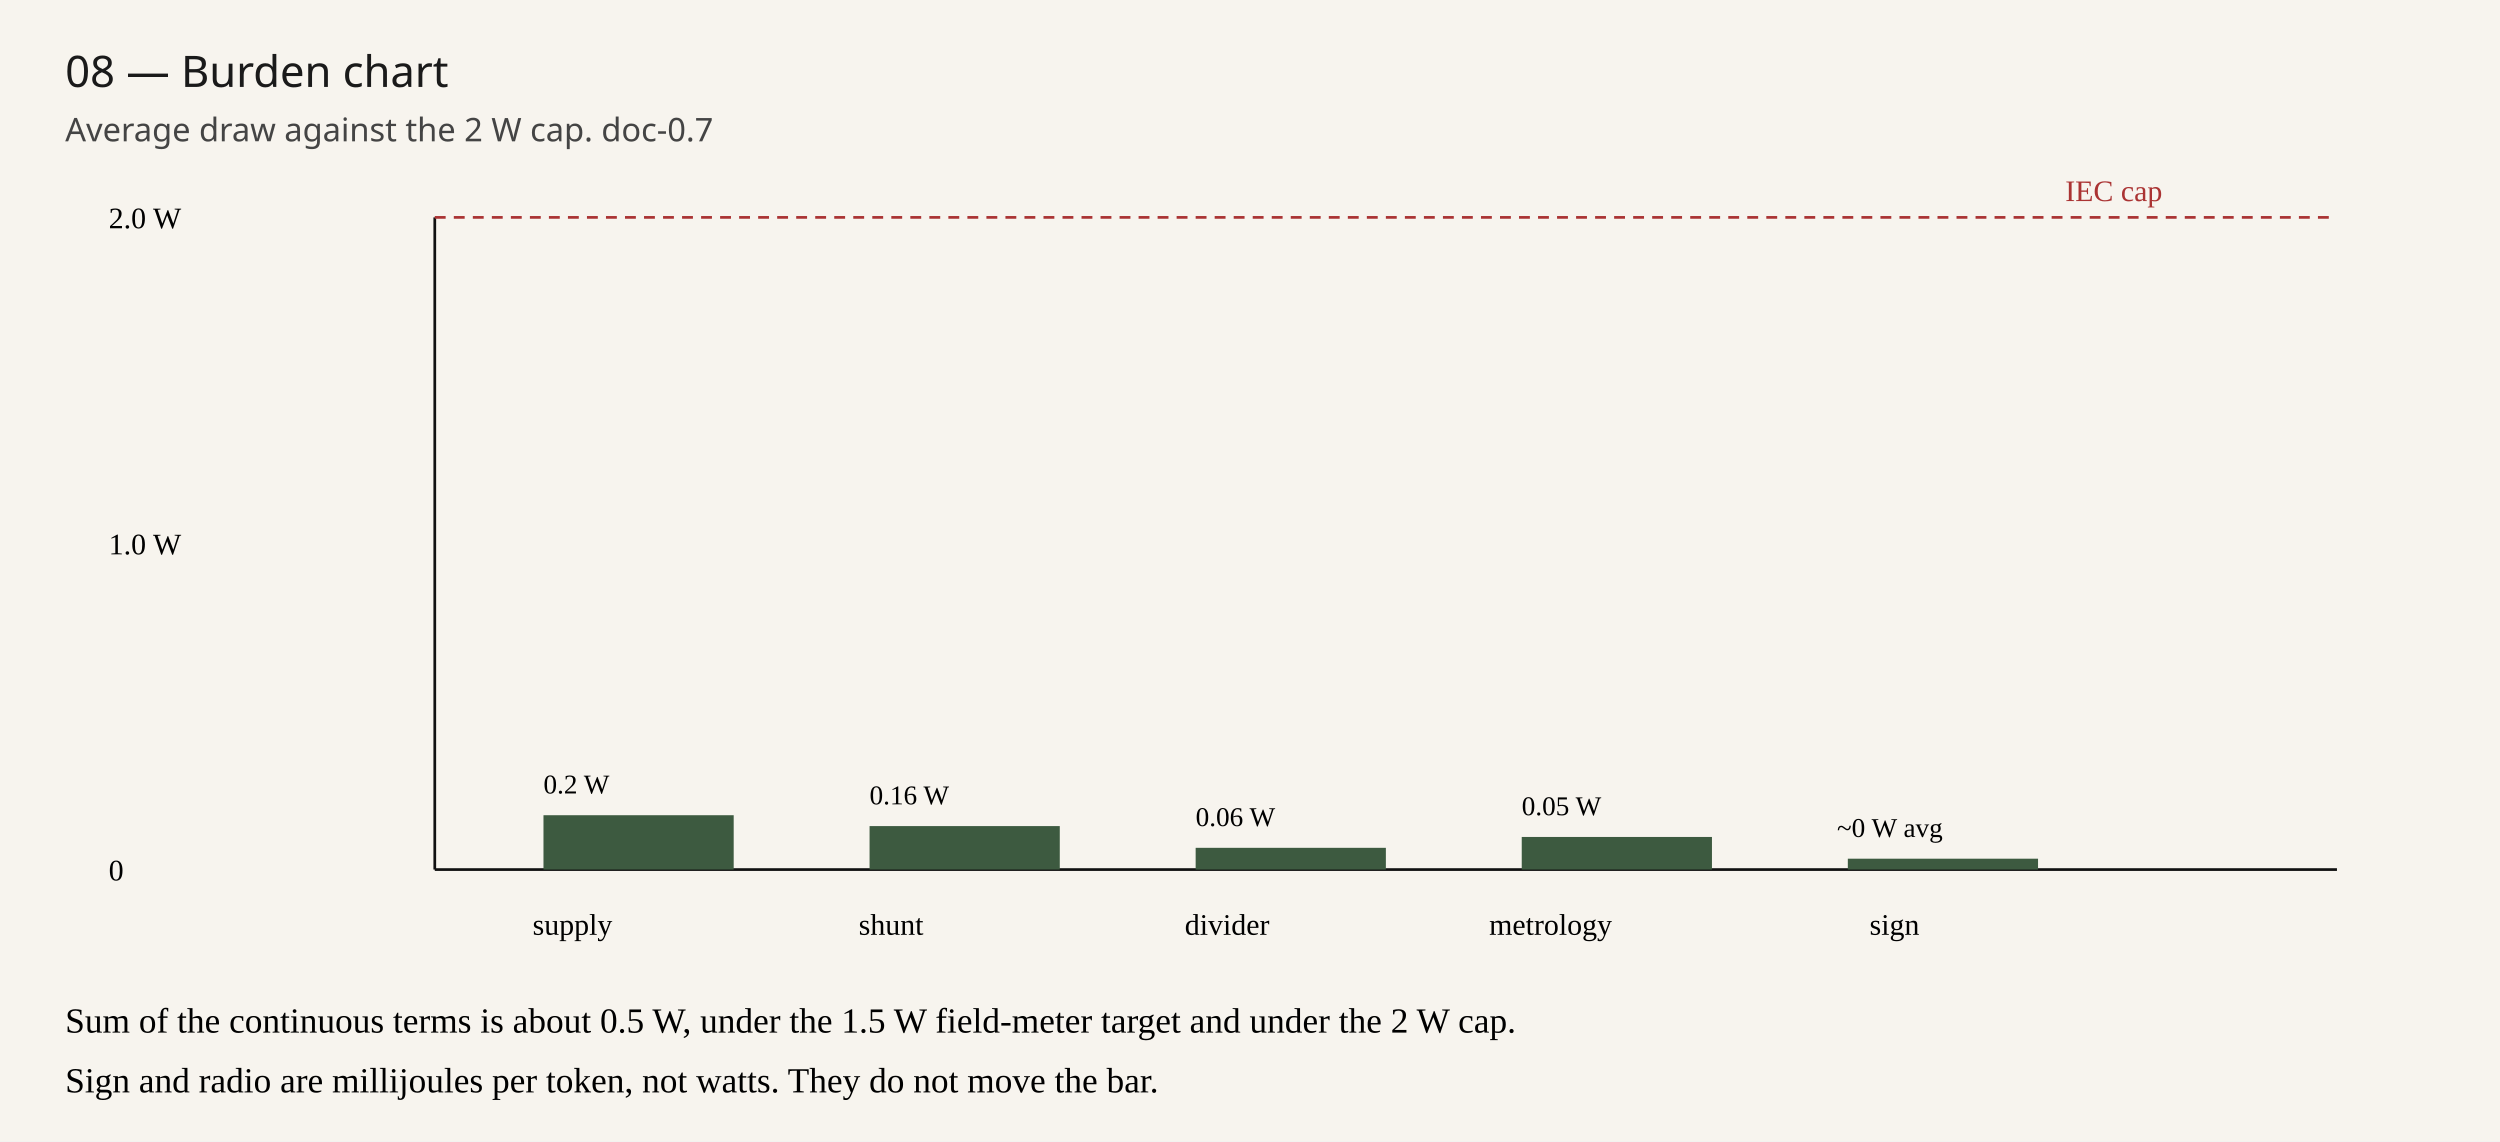
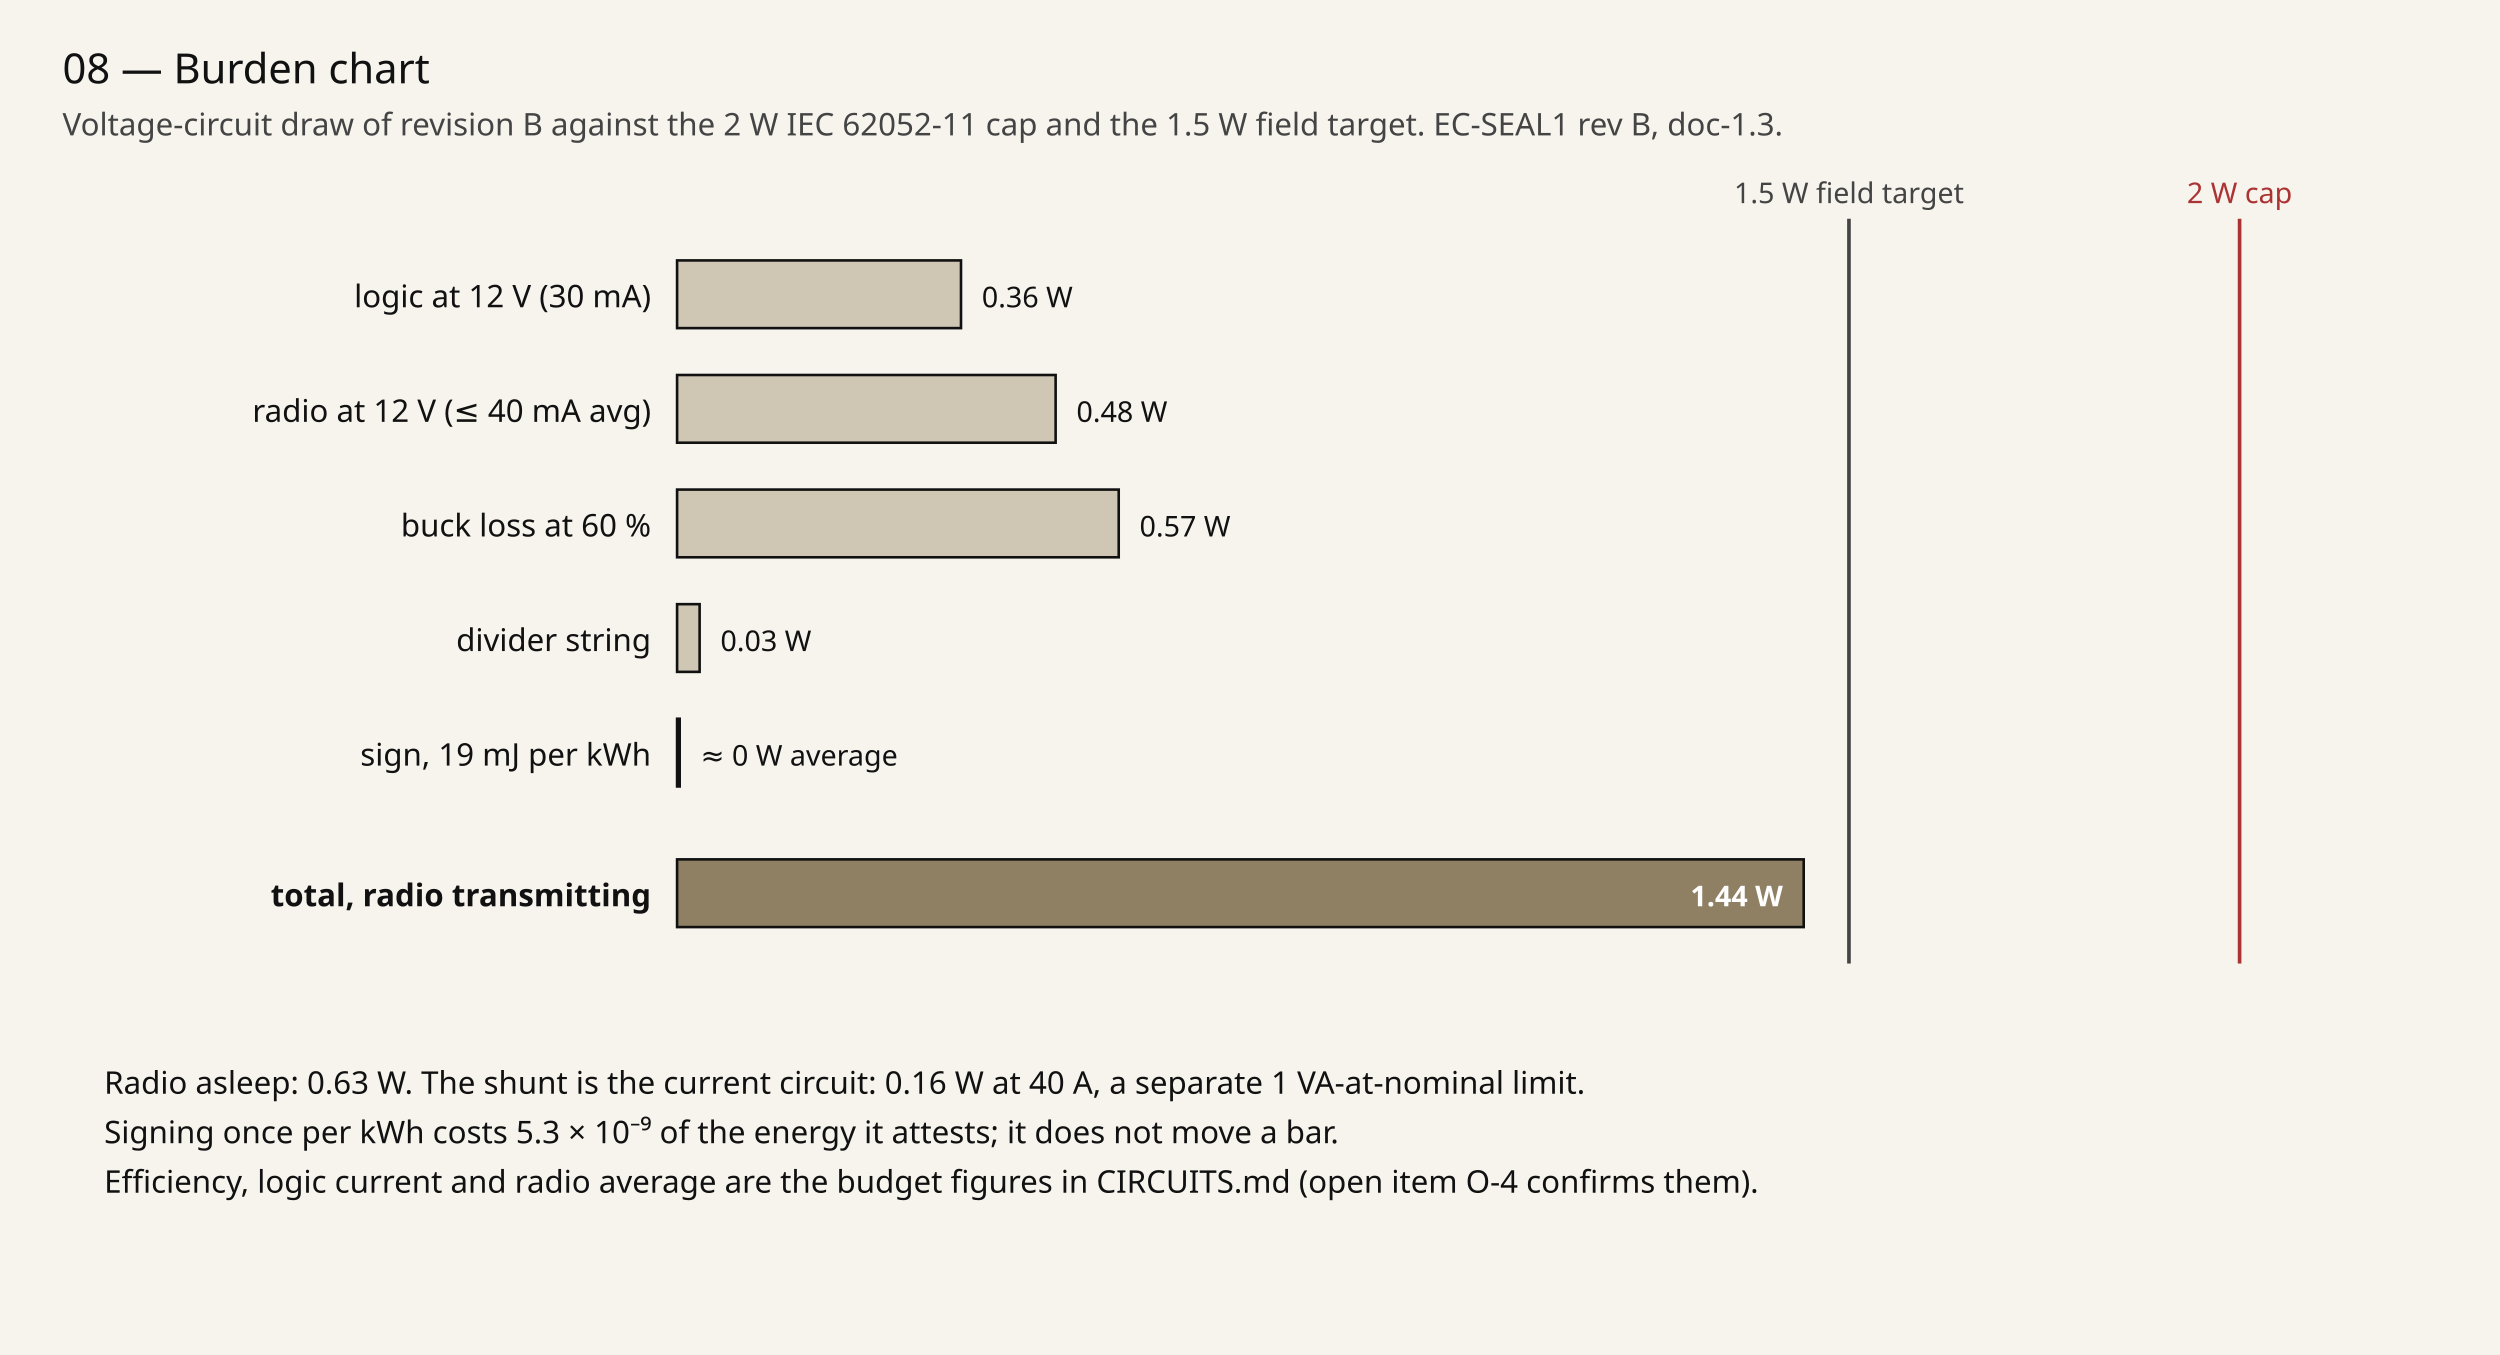
- <svg xmlns="http://www.w3.org/2000/svg" width="920" height="420" viewBox="0 0 920 420">
-   <rect width="920" height="420" fill="#f7f4ee" />
-   <text x="24" y="32" font-family="ui-sans-serif,sans-serif" font-size="16" fill="#1a1a1a">08 — Burden chart</text>
-   <text x="24" y="52" font-family="ui-sans-serif,sans-serif" font-size="12" fill="#444">Average draw against the 2 W cap. doc-0.7</text>
-   <line x1="160" y1="80" x2="160" y2="320" stroke="#111" />
-   <line x1="160" y1="320" x2="860" y2="320" stroke="#111" />
-   <text x="40" y="84" font-size="11">2.0 W</text>
-   <text x="40" y="204" font-size="11">1.0 W</text>
-   <text x="40" y="324" font-size="11">0</text>
-   <line x1="160" y1="80" x2="860" y2="80" stroke="#a33" stroke-dasharray="4 3" />
-   <text x="760" y="74" font-size="11" fill="#a33">IEC cap</text>
-   <rect x="200" y="300" width="70" height="20" fill="#3d5a40" />
-   <text x="196" y="344" font-size="11">supply</text>
-   <text x="200" y="292" font-size="10">0.2 W</text>
-   <rect x="320" y="304" width="70" height="16" fill="#3d5a40" />
-   <text x="316" y="344" font-size="11">shunt</text>
-   <text x="320" y="296" font-size="10">0.16 W</text>
-   <rect x="440" y="312" width="70" height="8" fill="#3d5a40" />
-   <text x="436" y="344" font-size="11">divider</text>
-   <text x="440" y="304" font-size="10">0.06 W</text>
-   <rect x="560" y="308" width="70" height="12" fill="#3d5a40" />
-   <text x="548" y="344" font-size="11">metrology</text>
-   <text x="560" y="300" font-size="10">0.05 W</text>
-   <rect x="680" y="316" width="70" height="4" fill="#3d5a40" />
-   <text x="688" y="344" font-size="11">sign</text>
-   <text x="676" y="308" font-size="10">~0 W avg</text>
-   <text x="24" y="380" font-size="13">Sum of the continuous terms is about 0.5 W, under the 1.5 W field-meter target and under the 2 W cap.</text>
-   <text x="24" y="402" font-size="13">Sign and radio are millijoules per token, not watts. They do not move the bar.</text>
+ <svg xmlns="http://www.w3.org/2000/svg" width="960" height="520" viewBox="0 0 960 520" font-family="ui-sans-serif,sans-serif">
+   <rect width="960" height="520" fill="#f7f4ee" />
+   <text x="24" y="32" font-size="16" fill="#111" text-anchor="start">08 — Burden chart</text>
+   <text x="24" y="52" font-size="12" fill="#444" text-anchor="start">Voltage-circuit draw of revision B against the 2 W IEC 62052-11 cap and the 1.5 W field target. EC-SEAL1 rev B, doc-1.3.</text>
+   <text x="250" y="118" font-size="12" fill="#111" text-anchor="end">logic at 12 V (30 mA)</text>
+   <rect x="260" y="100" width="109.021" height="26" fill="#cfc6b4" stroke="#111" stroke-width="1" />
+   <text x="377.021" y="118" font-size="11" fill="#111" text-anchor="start">0.36 W</text>
+   <text x="250" y="162" font-size="12" fill="#111" text-anchor="end">radio at 12 V (≤ 40 mA avg)</text>
+   <rect x="260" y="144" width="145.361" height="26" fill="#cfc6b4" stroke="#111" stroke-width="1" />
+   <text x="413.361" y="162" font-size="11" fill="#111" text-anchor="start">0.48 W</text>
+   <text x="250" y="206" font-size="12" fill="#111" text-anchor="end">buck loss at 60 %</text>
+   <rect x="260" y="188" width="169.588" height="26" fill="#cfc6b4" stroke="#111" stroke-width="1" />
+   <text x="437.588" y="206" font-size="11" fill="#111" text-anchor="start">0.57 W</text>
+   <text x="250" y="250" font-size="12" fill="#111" text-anchor="end">divider string</text>
+   <rect x="260" y="232" width="8.653" height="26" fill="#cfc6b4" stroke="#111" stroke-width="1" />
+   <text x="276.653" y="250" font-size="11" fill="#111" text-anchor="start">0.03 W</text>
+   <text x="250" y="294" font-size="12" fill="#111" text-anchor="end">sign, 19 mJ per kWh</text>
+   <rect x="260" y="276" width="1" height="26" fill="#cfc6b4" stroke="#111" stroke-width="1" />
+   <text x="269" y="294" font-size="11" fill="#111" text-anchor="start">≈ 0 W average</text>
+   <text x="250" y="348" font-size="12" fill="#111" text-anchor="end" font-weight="600">total, radio transmitting</text>
+   <rect x="260" y="330" width="432.622" height="26" fill="#8f7f63" stroke="#111" stroke-width="1" />
+   <text x="684.622" y="348" font-size="11" fill="#fff" text-anchor="end" font-weight="600">1.44 W</text>
+   <line x1="710" y1="84" x2="710" y2="370" stroke="#444" stroke-width="1.4" />
+   <text x="710" y="78" font-size="11" fill="#444" text-anchor="middle">1.5 W field target</text>
+   <line x1="860" y1="84" x2="860" y2="370" stroke="#a33" stroke-width="1.4" />
+   <text x="860" y="78" font-size="11" fill="#a33" text-anchor="middle">2 W cap</text>
+   <text x="40" y="420" font-size="12" fill="#111" text-anchor="start">Radio asleep: 0.63 W. The shunt is the current circuit: 0.16 W at 40 A, a separate 1 VA-at-nominal limit.</text>
+   <text x="40" y="439" font-size="12" fill="#111" text-anchor="start">Signing once per kWh costs 5.3 × 10⁻⁹ of the energy it attests; it does not move a bar.</text>
+   <text x="40" y="458" font-size="12" fill="#111" text-anchor="start">Efficiency, logic current and radio average are the budget figures in CIRCUITS.md (open item O-4 confirms them).</text>
</svg>
